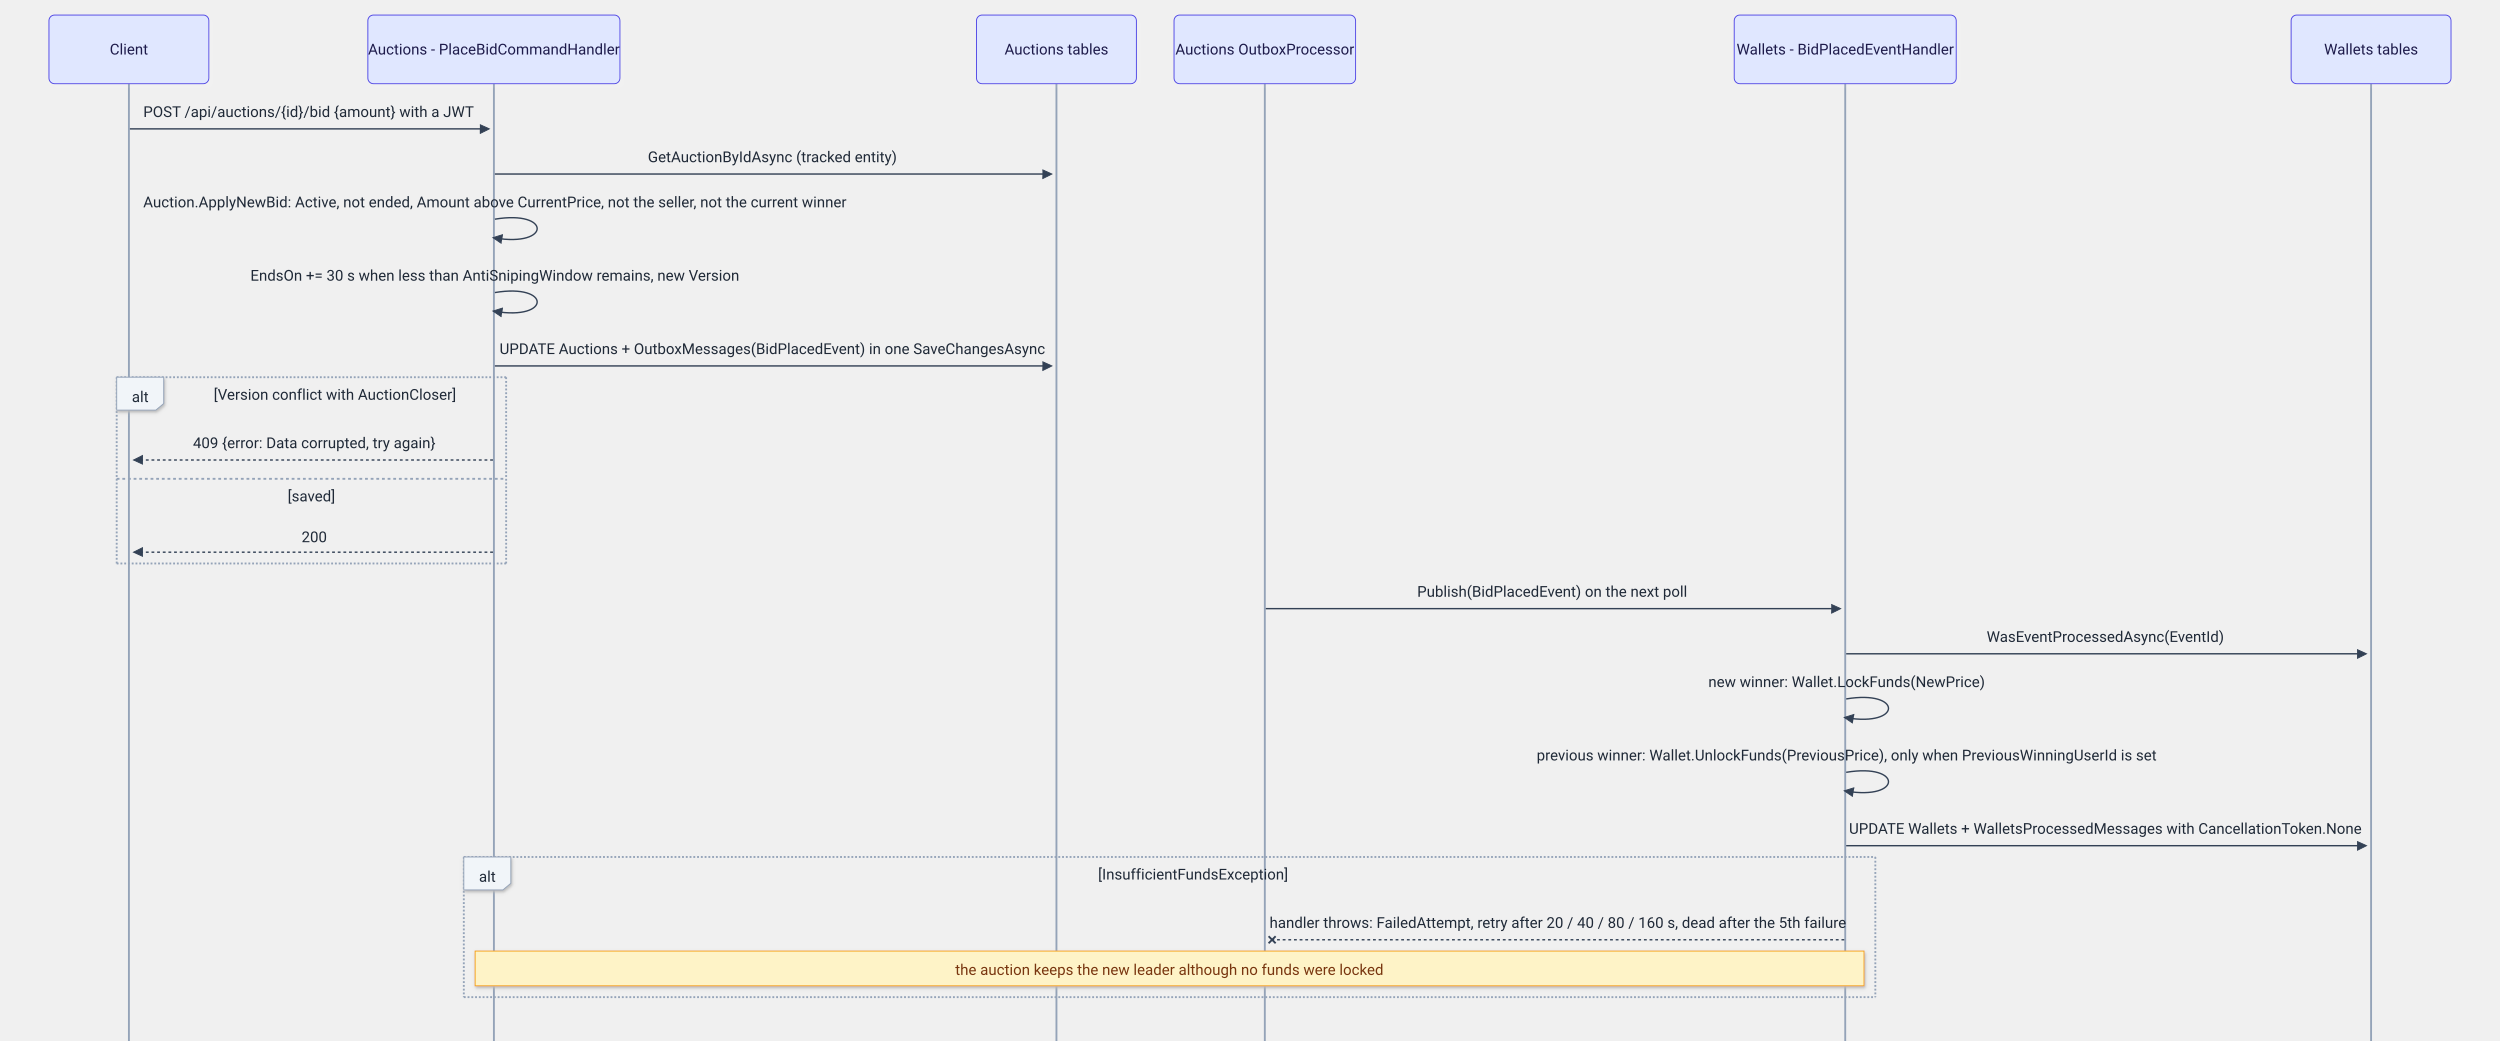
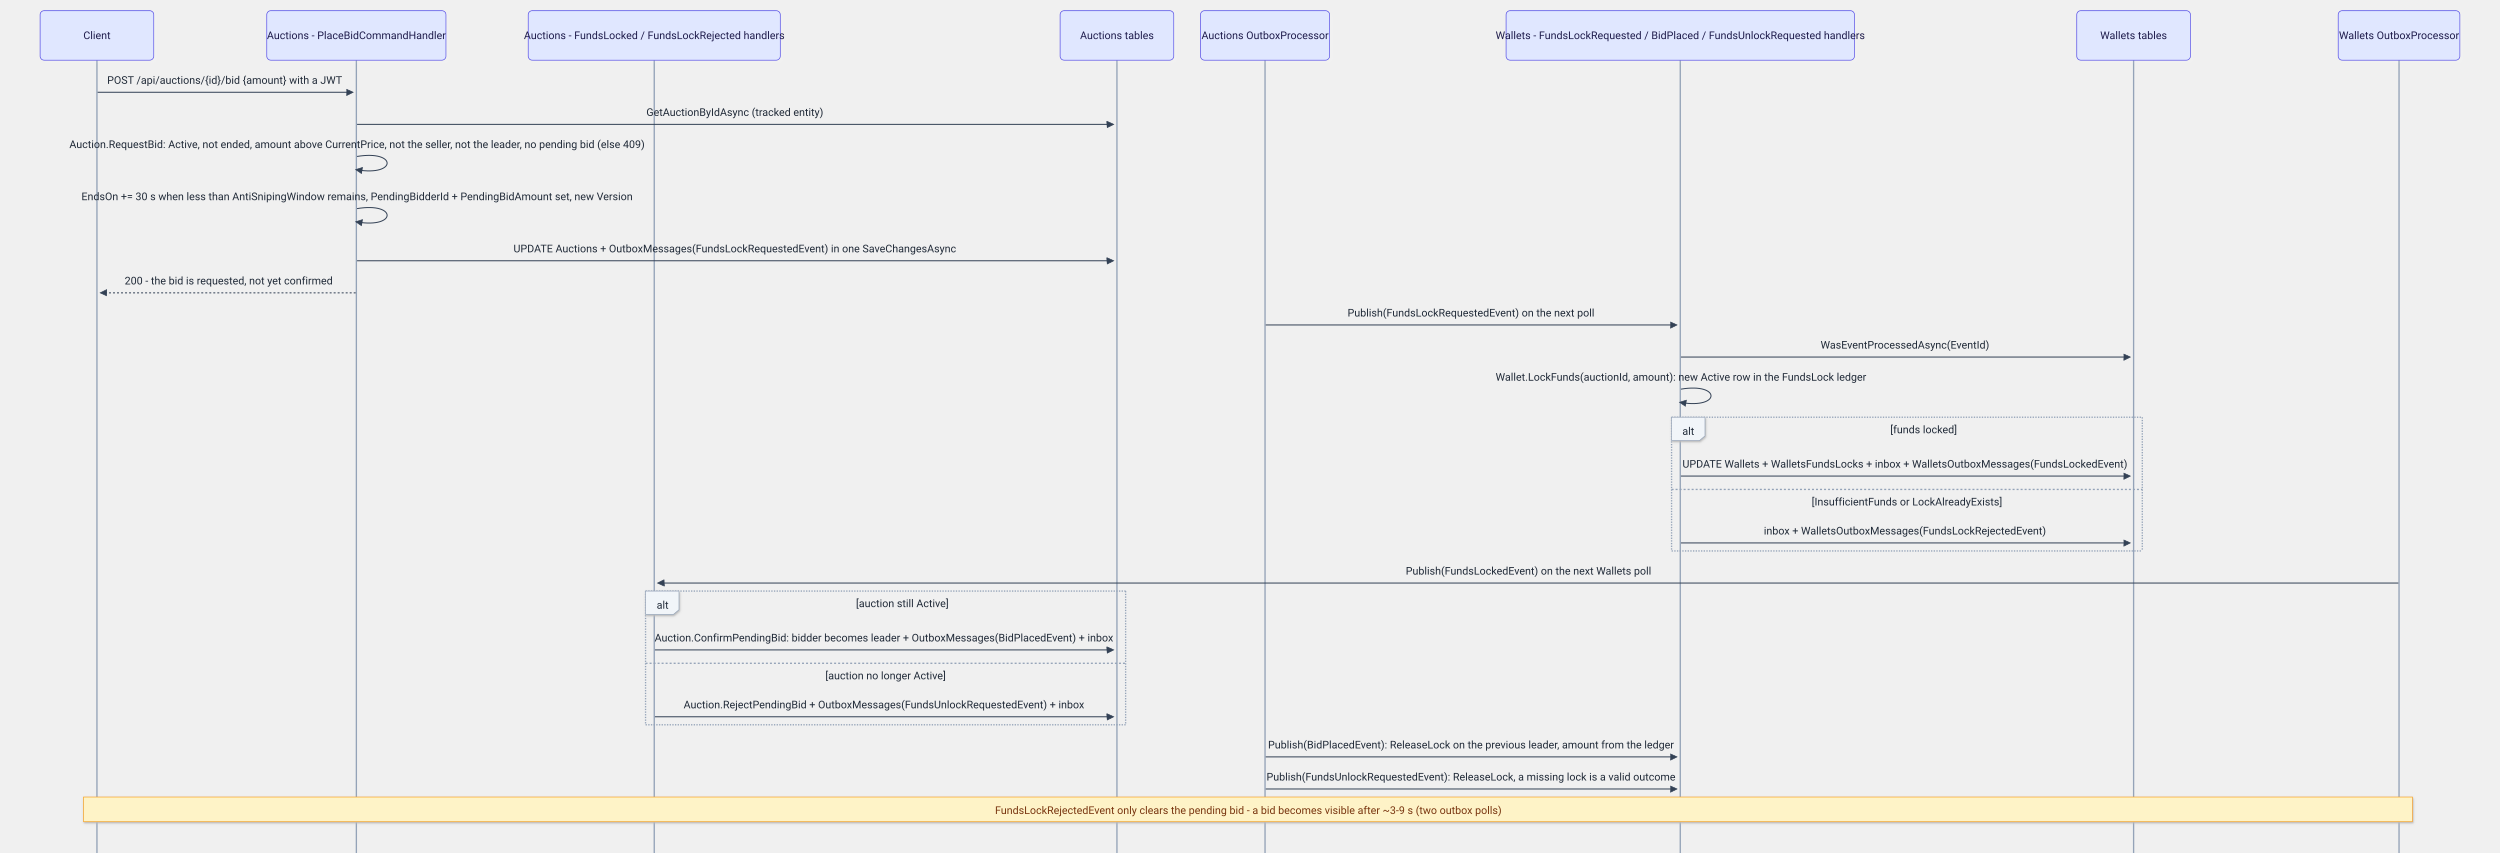
- <svg xmlns="http://www.w3.org/2000/svg" id="my-svg" width="2585.5" height="1076" viewBox="-16 -16 2585.5 1106" role="graphics-document document" aria-roledescription="sequence" style="background-color: transparent;">
-   <g>
-     <line id="actor5" x1="2468.5" y1="73" x2="2468.5" y2="2000" class="actor-line 200" stroke-width="0.5px" stroke="#999" name="WDB" data-et="life-line" data-id="WDB" />
-     <g id="root-5" data-look="neo" data-et="participant" data-type="participant" data-id="WDB">
-       <rect x="2383.5" y="0" fill="#eaeaea" stroke="#666" width="170" height="73" name="WDB" rx="6" ry="6" class="actor actor-top" data-look="neo" filter="url(#my-svg-drop-shadow)" />
-       <text x="2468.5" y="36.5" dominant-baseline="central" alignment-baseline="central" class="actor actor-box" style="text-anchor: middle; font-size: 16px; font-weight: 400;">
-         <tspan x="2468.5" dy="0">Wallets tables</tspan>
-       </text>
-     </g>
-   </g>
-   <g>
-     <line id="actor4" x1="1909.5" y1="73" x2="1909.5" y2="2000" class="actor-line 200" stroke-width="0.5px" stroke="#999" name="W" data-et="life-line" data-id="W" />
-     <g id="root-4" data-look="neo" data-et="participant" data-type="participant" data-id="W">
-       <rect x="1791.5" y="0" fill="#eaeaea" stroke="#666" width="236" height="73" name="W" rx="6" ry="6" class="actor actor-top" data-look="neo" filter="url(#my-svg-drop-shadow)" />
-       <text x="1909.5" y="36.5" dominant-baseline="central" alignment-baseline="central" class="actor actor-box" style="text-anchor: middle; font-size: 16px; font-weight: 400;">
-         <tspan x="1909.5" dy="0">Wallets - BidPlacedEventHandler</tspan>
-       </text>
-     </g>
-   </g>
-   <g>
-     <line id="actor3" x1="1292.5" y1="73" x2="1292.5" y2="2000" class="actor-line 200" stroke-width="0.5px" stroke="#999" name="AOP" data-et="life-line" data-id="AOP" />
-     <g id="root-3" data-look="neo" data-et="participant" data-type="participant" data-id="AOP">
-       <rect x="1196" y="0" fill="#eaeaea" stroke="#666" width="193" height="73" name="AOP" rx="6" ry="6" class="actor actor-top" data-look="neo" filter="url(#my-svg-drop-shadow)" />
-       <text x="1292.5" y="36.5" dominant-baseline="central" alignment-baseline="central" class="actor actor-box" style="text-anchor: middle; font-size: 16px; font-weight: 400;">
-         <tspan x="1292.5" dy="0">Auctions OutboxProcessor</tspan>
-       </text>
-     </g>
-   </g>
-   <g>
-     <line id="actor2" x1="1071" y1="73" x2="1071" y2="2000" class="actor-line 200" stroke-width="0.5px" stroke="#999" name="ADB" data-et="life-line" data-id="ADB" />
-     <g id="root-2" data-look="neo" data-et="participant" data-type="participant" data-id="ADB">
-       <rect x="986" y="0" fill="#eaeaea" stroke="#666" width="170" height="73" name="ADB" rx="6" ry="6" class="actor actor-top" data-look="neo" filter="url(#my-svg-drop-shadow)" />
-       <text x="1071" y="36.5" dominant-baseline="central" alignment-baseline="central" class="actor actor-box" style="text-anchor: middle; font-size: 16px; font-weight: 400;">
-         <tspan x="1071" dy="0">Auctions tables</tspan>
-       </text>
-     </g>
-   </g>
-   <g>
-     <line id="actor1" x1="473" y1="73" x2="473" y2="2000" class="actor-line 200" stroke-width="0.5px" stroke="#999" name="A" data-et="life-line" data-id="A" />
+ <svg xmlns="http://www.w3.org/2000/svg" id="my-svg" width="3651" height="1245" viewBox="-16 -16 3651 1275" role="graphics-document document" aria-roledescription="sequence" style="background-color: transparent;">
+   <g>
+     <line id="actor7" x1="3528" y1="74" x2="3528" y2="2000" class="actor-line 200" stroke-width="0.5px" stroke="#999" name="WOP" data-et="life-line" data-id="WOP" />
+     <g id="root-7" data-look="neo" data-et="participant" data-type="participant" data-id="WOP">
+       <rect x="3437" y="0" fill="#eaeaea" stroke="#666" width="182" height="74" name="WOP" rx="6" ry="6" class="actor actor-top" data-look="neo" filter="url(#my-svg-drop-shadow)" />
+       <text x="3528" y="37" dominant-baseline="central" alignment-baseline="central" class="actor actor-box" style="text-anchor: middle; font-size: 16px; font-weight: 400;">
+         <tspan x="3528" dy="0">Wallets OutboxProcessor</tspan>
+       </text>
+     </g>
+   </g>
+   <g>
+     <line id="actor6" x1="3131" y1="74" x2="3131" y2="2000" class="actor-line 200" stroke-width="0.5px" stroke="#999" name="WDB" data-et="life-line" data-id="WDB" />
+     <g id="root-6" data-look="neo" data-et="participant" data-type="participant" data-id="WDB">
+       <rect x="3046" y="0" fill="#eaeaea" stroke="#666" width="170" height="74" name="WDB" rx="6" ry="6" class="actor actor-top" data-look="neo" filter="url(#my-svg-drop-shadow)" />
+       <text x="3131" y="37" dominant-baseline="central" alignment-baseline="central" class="actor actor-box" style="text-anchor: middle; font-size: 16px; font-weight: 400;">
+         <tspan x="3131" dy="0">Wallets tables</tspan>
+       </text>
+     </g>
+   </g>
+   <g>
+     <line id="actor5" x1="2453" y1="74" x2="2453" y2="2000" class="actor-line 200" stroke-width="0.5px" stroke="#999" name="W" data-et="life-line" data-id="W" />
+     <g id="root-5" data-look="neo" data-et="participant" data-type="participant" data-id="W">
+       <rect x="2192.5" y="0" fill="#eaeaea" stroke="#666" width="521" height="74" name="W" rx="6" ry="6" class="actor actor-top" data-look="neo" filter="url(#my-svg-drop-shadow)" />
+       <text x="2453" y="37" dominant-baseline="central" alignment-baseline="central" class="actor actor-box" style="text-anchor: middle; font-size: 16px; font-weight: 400;">
+         <tspan x="2453" dy="0">Wallets - FundsLockRequested / BidPlaced / FundsUnlockRequested handlers</tspan>
+       </text>
+     </g>
+   </g>
+   <g>
+     <line id="actor4" x1="1832" y1="74" x2="1832" y2="2000" class="actor-line 200" stroke-width="0.5px" stroke="#999" name="AOP" data-et="life-line" data-id="AOP" />
+     <g id="root-4" data-look="neo" data-et="participant" data-type="participant" data-id="AOP">
+       <rect x="1735.5" y="0" fill="#eaeaea" stroke="#666" width="193" height="74" name="AOP" rx="6" ry="6" class="actor actor-top" data-look="neo" filter="url(#my-svg-drop-shadow)" />
+       <text x="1832" y="37" dominant-baseline="central" alignment-baseline="central" class="actor actor-box" style="text-anchor: middle; font-size: 16px; font-weight: 400;">
+         <tspan x="1832" dy="0">Auctions OutboxProcessor</tspan>
+       </text>
+     </g>
+   </g>
+   <g>
+     <line id="actor3" x1="1610.5" y1="74" x2="1610.5" y2="2000" class="actor-line 200" stroke-width="0.5px" stroke="#999" name="ADB" data-et="life-line" data-id="ADB" />
+     <g id="root-3" data-look="neo" data-et="participant" data-type="participant" data-id="ADB">
+       <rect x="1525.5" y="0" fill="#eaeaea" stroke="#666" width="170" height="74" name="ADB" rx="6" ry="6" class="actor actor-top" data-look="neo" filter="url(#my-svg-drop-shadow)" />
+       <text x="1610.5" y="37" dominant-baseline="central" alignment-baseline="central" class="actor actor-box" style="text-anchor: middle; font-size: 16px; font-weight: 400;">
+         <tspan x="1610.5" dy="0">Auctions tables</tspan>
+       </text>
+     </g>
+   </g>
+   <g>
+     <line id="actor2" x1="918.5" y1="74" x2="918.5" y2="2000" class="actor-line 200" stroke-width="0.5px" stroke="#999" name="AH" data-et="life-line" data-id="AH" />
+     <g id="root-2" data-look="neo" data-et="participant" data-type="participant" data-id="AH">
+       <rect x="730" y="0" fill="#eaeaea" stroke="#666" width="377" height="74" name="AH" rx="6" ry="6" class="actor actor-top" data-look="neo" filter="url(#my-svg-drop-shadow)" />
+       <text x="918.5" y="37" dominant-baseline="central" alignment-baseline="central" class="actor actor-box" style="text-anchor: middle; font-size: 16px; font-weight: 400;">
+         <tspan x="918.5" dy="0">Auctions - FundsLocked / FundsLockRejected handlers</tspan>
+       </text>
+     </g>
+   </g>
+   <g>
+     <line id="actor1" x1="473" y1="74" x2="473" y2="2000" class="actor-line 200" stroke-width="0.5px" stroke="#999" name="A" data-et="life-line" data-id="A" />
    <g id="root-1" data-look="neo" data-et="participant" data-type="participant" data-id="A">
-       <rect x="339" y="0" fill="#eaeaea" stroke="#666" width="268" height="73" name="A" rx="6" ry="6" class="actor actor-top" data-look="neo" filter="url(#my-svg-drop-shadow)" />
-       <text x="473" y="36.5" dominant-baseline="central" alignment-baseline="central" class="actor actor-box" style="text-anchor: middle; font-size: 16px; font-weight: 400;">
+       <rect x="339" y="0" fill="#eaeaea" stroke="#666" width="268" height="74" name="A" rx="6" ry="6" class="actor actor-top" data-look="neo" filter="url(#my-svg-drop-shadow)" />
+       <text x="473" y="37" dominant-baseline="central" alignment-baseline="central" class="actor actor-box" style="text-anchor: middle; font-size: 16px; font-weight: 400;">
        <tspan x="473" dy="0">Auctions - PlaceBidCommandHandler</tspan>
      </text>
    </g>
  </g>
  <g>
-     <line id="actor0" x1="85" y1="73" x2="85" y2="2000" class="actor-line 200" stroke-width="0.5px" stroke="#999" name="C" data-et="life-line" data-id="C" />
+     <line id="actor0" x1="85" y1="74" x2="85" y2="2000" class="actor-line 200" stroke-width="0.5px" stroke="#999" name="C" data-et="life-line" data-id="C" />
    <g id="root-0" data-look="neo" data-et="participant" data-type="participant" data-id="C">
-       <rect x="0" y="0" fill="#eaeaea" stroke="#666" width="170" height="73" name="C" rx="6" ry="6" class="actor actor-top" data-look="neo" filter="url(#my-svg-drop-shadow)" />
-       <text x="85" y="36.5" dominant-baseline="central" alignment-baseline="central" class="actor actor-box" style="text-anchor: middle; font-size: 16px; font-weight: 400;">
+       <rect x="0" y="0" fill="#eaeaea" stroke="#666" width="170" height="74" name="C" rx="6" ry="6" class="actor actor-top" data-look="neo" filter="url(#my-svg-drop-shadow)" />
+       <text x="85" y="37" dominant-baseline="central" alignment-baseline="central" class="actor actor-box" style="text-anchor: middle; font-size: 16px; font-weight: 400;">
        <tspan x="85" dy="0">Client</tspan>
      </text>
    </g>
  </g>
  <style>#my-svg{font-family:"Segoe UI",Roboto,"Helvetica Neue",Arial,sans-serif;font-size:16px;fill:#1F2937;}@keyframes edge-animation-frame{from{stroke-dashoffset:0;}}@keyframes dash{to{stroke-dashoffset:0;}}#my-svg .edge-animation-slow{stroke-dasharray:9,5!important;stroke-dashoffset:900;animation:dash 50s linear infinite;stroke-linecap:round;}#my-svg .edge-animation-fast{stroke-dasharray:9,5!important;stroke-dashoffset:900;animation:dash 20s linear infinite;stroke-linecap:round;}#my-svg .error-icon{fill:#F1F5F9;}#my-svg .error-text{fill:#0F172A;stroke:#0F172A;}#my-svg .edge-thickness-normal{stroke-width:1px;}#my-svg .edge-thickness-thick{stroke-width:3.5px;}#my-svg .edge-pattern-solid{stroke-dasharray:0;}#my-svg .edge-thickness-invisible{stroke-width:0;fill:none;}#my-svg .edge-pattern-dashed{stroke-dasharray:3;}#my-svg .edge-pattern-dotted{stroke-dasharray:2;}#my-svg .marker{fill:#475569;stroke:#475569;}#my-svg .marker.cross{stroke:#475569;}#my-svg svg{font-family:"Segoe UI",Roboto,"Helvetica Neue",Arial,sans-serif;font-size:16px;}#my-svg p{margin:0;}#my-svg .actor{stroke:#4F46E5;fill:#E0E7FF;stroke-width:1;}#my-svg rect.actor.outer-path[data-look="neo"]{filter:drop-shadow( 1px 2px 2px rgba(185,185,185,1));}#my-svg rect.note[data-look="neo"]{stroke:#F59E0B;fill:#FEF3C7;filter:drop-shadow( 1px 2px 2px rgba(185,185,185,1));}#my-svg text.actor&gt;tspan{fill:#1E1B4B;stroke:none;}#my-svg .actor-line{stroke:#94A3B8;}#my-svg .innerArc{stroke-width:1.5;stroke-dasharray:none;}#my-svg .messageLine0{stroke-width:1.5;stroke-dasharray:none;stroke:#334155;}#my-svg .messageLine1{stroke-width:1.5;stroke-dasharray:2,2;stroke:#334155;}#my-svg [id$="-arrowhead"] path{fill:#334155;stroke:#334155;}#my-svg .sequenceNumber{fill:#FFFFFF;}#my-svg [id$="-sequencenumber"]{fill:#334155;}#my-svg [id$="-crosshead"] path{fill:#334155;stroke:#334155;}#my-svg .messageText{fill:#1F2937;stroke:none;}#my-svg .labelBox{stroke:#94A3B8;fill:#F1F5F9;filter:drop-shadow( 1px 2px 2px rgba(185,185,185,1));}#my-svg .labelText,#my-svg .labelText&gt;tspan{fill:#1F2937;stroke:none;}#my-svg .loopText,#my-svg .loopText&gt;tspan{fill:#1F2937;stroke:none;}#my-svg .sectionTitle,#my-svg .sectionTitle&gt;tspan{fill:#1F2937;stroke:none;}#my-svg .loopLine{stroke-width:2px;stroke-dasharray:2,2;stroke:#94A3B8;fill:#94A3B8;}#my-svg .note{stroke:#F59E0B;fill:#FEF3C7;}#my-svg .noteText,#my-svg .noteText&gt;tspan{fill:#78350F;stroke:none;}#my-svg .activation0{fill:#EEF2FF;stroke:#4F46E5;}#my-svg .activation1{fill:#EEF2FF;stroke:#4F46E5;}#my-svg .activation2{fill:#EEF2FF;stroke:#4F46E5;}#my-svg .actorPopupMenu{position:absolute;}#my-svg .actorPopupMenuPanel{position:absolute;fill:#E0E7FF;box-shadow:0px 8px 16px 0px rgba(0,0,0,0.2);filter:drop-shadow(3px 5px 2px rgb(0 0 0 / 0.4));}#my-svg .actor-man circle,#my-svg line{fill:#E0E7FF;stroke-width:2px;}#my-svg g rect.rect{filter:drop-shadow( 1px 2px 2px rgba(185,185,185,1));stroke:#4F46E5;}#my-svg .node .neo-node{stroke:#4F46E5;}#my-svg [data-look="neo"].node rect,#my-svg [data-look="neo"].cluster rect,#my-svg [data-look="neo"].node polygon{stroke:#4F46E5;filter:drop-shadow( 1px 2px 2px rgba(185,185,185,1));}#my-svg [data-look="neo"].swimlane.cluster rect{filter:none;}#my-svg [data-look="neo"].node path{stroke:#4F46E5;stroke-width:1px;}#my-svg [data-look="neo"].node .outer-path{filter:drop-shadow( 1px 2px 2px rgba(185,185,185,1));}#my-svg [data-look="neo"].node .neo-line path{stroke:#4F46E5;filter:none;}#my-svg [data-look="neo"].node circle{stroke:#4F46E5;filter:drop-shadow( 1px 2px 2px rgba(185,185,185,1));}#my-svg [data-look="neo"].node circle .state-start{fill:#000000;}#my-svg [data-look="neo"].icon-shape .icon{fill:#4F46E5;filter:drop-shadow( 1px 2px 2px rgba(185,185,185,1));}#my-svg [data-look="neo"].icon-shape .icon-neo path{stroke:#4F46E5;filter:drop-shadow( 1px 2px 2px rgba(185,185,185,1));}#my-svg :root{--mermaid-font-family:"trebuchet ms",verdana,arial,sans-serif;}</style>
  <g />
  <defs>
    <symbol id="my-svg-computer" width="24" height="24">
      <path transform="scale(.5)" d="M2 2v13h20v-13h-20zm18 11h-16v-9h16v9zm-10.228 6l.466-1h3.524l.467 1h-4.457zm14.228 3h-24l2-6h2.104l-1.33 4h18.45l-1.297-4h2.073l2 6zm-5-10h-14v-7h14v7z" />
    </symbol>
  </defs>
  <defs>
    <symbol id="my-svg-database" fill-rule="evenodd" clip-rule="evenodd">
      <path transform="scale(.5)" d="M12.258.001l.256.004.255.005.253.008.251.01.249.012.247.015.246.016.242.019.241.02.239.023.236.024.233.027.231.028.229.031.225.032.223.034.22.036.217.038.214.04.211.041.208.043.205.045.201.046.198.048.194.05.191.051.187.053.183.054.18.056.175.057.172.059.168.06.163.061.16.063.155.064.15.066.074.033.073.033.071.034.07.034.069.035.068.035.067.035.066.035.064.036.064.036.062.036.06.036.06.037.058.037.058.037.055.038.055.038.053.038.052.038.051.039.05.039.048.039.047.039.045.04.044.04.043.04.041.04.04.041.039.041.037.041.036.041.034.041.033.042.032.042.03.042.029.042.027.042.026.043.024.043.023.043.021.043.02.043.018.044.017.043.015.044.013.044.012.044.011.045.009.044.007.045.006.045.004.045.002.045.001.045v17l-.001.045-.002.045-.004.045-.006.045-.007.045-.009.044-.011.045-.012.044-.013.044-.015.044-.017.043-.018.044-.02.043-.021.043-.023.043-.024.043-.026.043-.027.042-.029.042-.03.042-.032.042-.033.042-.034.041-.036.041-.037.041-.039.041-.04.041-.041.04-.043.04-.044.04-.045.04-.047.039-.048.039-.05.039-.051.039-.052.038-.053.038-.055.038-.055.038-.058.037-.058.037-.06.037-.06.036-.062.036-.064.036-.064.036-.066.035-.067.035-.068.035-.069.035-.07.034-.071.034-.073.033-.074.033-.15.066-.155.064-.16.063-.163.061-.168.06-.172.059-.175.057-.18.056-.183.054-.187.053-.191.051-.194.05-.198.048-.201.046-.205.045-.208.043-.211.041-.214.04-.217.038-.22.036-.223.034-.225.032-.229.031-.231.028-.233.027-.236.024-.239.023-.241.02-.242.019-.246.016-.247.015-.249.012-.251.01-.253.008-.255.005-.256.004-.258.001-.258-.001-.256-.004-.255-.005-.253-.008-.251-.01-.249-.012-.247-.015-.245-.016-.243-.019-.241-.02-.238-.023-.236-.024-.234-.027-.231-.028-.228-.031-.226-.032-.223-.034-.22-.036-.217-.038-.214-.04-.211-.041-.208-.043-.204-.045-.201-.046-.198-.048-.195-.05-.19-.051-.187-.053-.184-.054-.179-.056-.176-.057-.172-.059-.167-.06-.164-.061-.159-.063-.155-.064-.151-.066-.074-.033-.072-.033-.072-.034-.07-.034-.069-.035-.068-.035-.067-.035-.066-.035-.064-.036-.063-.036-.062-.036-.061-.036-.06-.037-.058-.037-.057-.037-.056-.038-.055-.038-.053-.038-.052-.038-.051-.039-.049-.039-.049-.039-.046-.039-.046-.04-.044-.04-.043-.04-.041-.04-.04-.041-.039-.041-.037-.041-.036-.041-.034-.041-.033-.042-.032-.042-.03-.042-.029-.042-.027-.042-.026-.043-.024-.043-.023-.043-.021-.043-.02-.043-.018-.044-.017-.043-.015-.044-.013-.044-.012-.044-.011-.045-.009-.044-.007-.045-.006-.045-.004-.045-.002-.045-.001-.045v-17l.001-.045.002-.045.004-.045.006-.045.007-.045.009-.044.011-.045.012-.044.013-.044.015-.044.017-.043.018-.044.02-.043.021-.043.023-.043.024-.043.026-.043.027-.042.029-.042.03-.042.032-.042.033-.042.034-.041.036-.041.037-.041.039-.041.04-.041.041-.04.043-.04.044-.04.046-.04.046-.039.049-.039.049-.039.051-.039.052-.038.053-.038.055-.038.056-.038.057-.037.058-.037.06-.037.061-.036.062-.036.063-.036.064-.036.066-.035.067-.035.068-.035.069-.035.07-.034.072-.034.072-.033.074-.033.151-.066.155-.064.159-.063.164-.061.167-.06.172-.059.176-.057.179-.056.184-.054.187-.053.19-.051.195-.05.198-.048.201-.046.204-.045.208-.043.211-.041.214-.04.217-.038.22-.036.223-.034.226-.032.228-.031.231-.028.234-.027.236-.024.238-.023.241-.02.243-.019.245-.016.247-.015.249-.012.251-.01.253-.008.255-.005.256-.004.258-.001.258.001zm-9.258 20.499v.01l.001.021.003.021.004.022.005.021.006.022.007.022.009.023.01.022.011.023.012.023.013.023.015.023.016.024.017.023.018.024.019.024.021.024.022.025.023.024.024.025.052.049.056.05.061.051.066.051.07.051.075.051.079.052.084.052.088.052.092.052.097.052.102.051.105.052.11.052.114.051.119.051.123.051.127.05.131.05.135.05.139.048.144.049.147.047.152.047.155.047.16.045.163.045.167.043.171.043.176.041.178.041.183.039.187.039.19.037.194.035.197.035.202.033.204.031.209.03.212.029.216.027.219.025.222.024.226.021.23.02.233.018.236.016.24.015.243.012.246.01.249.008.253.005.256.004.259.001.26-.001.257-.004.254-.005.25-.008.247-.011.244-.012.241-.014.237-.016.233-.018.231-.021.226-.021.224-.024.22-.026.216-.027.212-.028.21-.031.205-.031.202-.034.198-.034.194-.036.191-.037.187-.039.183-.04.179-.04.175-.042.172-.043.168-.044.163-.045.16-.046.155-.046.152-.047.148-.048.143-.049.139-.049.136-.05.131-.05.126-.05.123-.051.118-.052.114-.051.11-.052.106-.052.101-.052.096-.052.092-.052.088-.053.083-.051.079-.052.074-.052.07-.051.065-.051.06-.051.056-.05.051-.05.023-.024.023-.025.021-.024.02-.024.019-.024.018-.024.017-.024.015-.023.014-.024.013-.023.012-.023.01-.023.01-.022.008-.022.006-.022.006-.022.004-.022.004-.021.001-.021.001-.021v-4.127l-.077.055-.08.053-.083.054-.085.053-.087.052-.09.052-.093.051-.095.05-.097.05-.1.049-.102.049-.105.048-.106.047-.109.047-.111.046-.114.045-.115.045-.118.044-.12.043-.122.042-.124.042-.126.041-.128.04-.13.04-.132.038-.134.038-.135.037-.138.037-.139.035-.142.035-.143.034-.144.033-.147.032-.148.031-.15.03-.151.03-.153.029-.154.027-.156.027-.158.026-.159.025-.161.024-.162.023-.163.022-.165.021-.166.02-.167.019-.169.018-.169.017-.171.016-.173.015-.173.014-.175.013-.175.012-.177.011-.178.01-.179.008-.179.008-.181.006-.182.005-.182.004-.184.003-.184.002h-.37l-.184-.002-.184-.003-.182-.004-.182-.005-.181-.006-.179-.008-.179-.008-.178-.01-.176-.011-.176-.012-.175-.013-.173-.014-.172-.015-.171-.016-.17-.017-.169-.018-.167-.019-.166-.02-.165-.021-.163-.022-.162-.023-.161-.024-.159-.025-.157-.026-.156-.027-.155-.027-.153-.029-.151-.03-.15-.03-.148-.031-.146-.032-.145-.033-.143-.034-.141-.035-.14-.035-.137-.037-.136-.037-.134-.038-.132-.038-.13-.04-.128-.04-.126-.041-.124-.042-.122-.042-.12-.044-.117-.043-.116-.045-.113-.045-.112-.046-.109-.047-.106-.047-.105-.048-.102-.049-.1-.049-.097-.05-.095-.05-.093-.052-.09-.051-.087-.052-.085-.053-.083-.054-.08-.054-.077-.054v4.127zm0-5.654v.011l.001.021.003.021.004.021.005.022.006.022.007.022.009.022.01.022.011.023.012.023.013.023.015.024.016.023.017.024.018.024.019.024.021.024.022.024.023.025.024.024.052.05.056.05.061.05.066.051.07.051.075.052.079.051.084.052.088.052.092.052.097.052.102.052.105.052.11.051.114.051.119.052.123.05.127.051.131.05.135.049.139.049.144.048.147.048.152.047.155.046.16.045.163.045.167.044.171.042.176.042.178.04.183.04.187.038.19.037.194.036.197.034.202.033.204.032.209.03.212.028.216.027.219.025.222.024.226.022.23.02.233.018.236.016.24.014.243.012.246.01.249.008.253.006.256.003.259.001.26-.001.257-.003.254-.006.25-.008.247-.01.244-.012.241-.015.237-.016.233-.018.231-.02.226-.022.224-.024.22-.025.216-.027.212-.029.21-.03.205-.032.202-.033.198-.035.194-.036.191-.037.187-.039.183-.039.179-.041.175-.042.172-.043.168-.044.163-.045.16-.045.155-.047.152-.047.148-.048.143-.048.139-.05.136-.049.131-.05.126-.051.123-.051.118-.051.114-.052.11-.052.106-.052.101-.052.096-.052.092-.052.088-.052.083-.052.079-.052.074-.051.07-.052.065-.051.06-.05.056-.051.051-.049.023-.025.023-.024.021-.025.02-.024.019-.024.018-.024.017-.024.015-.023.014-.023.013-.024.012-.022.01-.023.01-.023.008-.022.006-.022.006-.022.004-.021.004-.022.001-.021.001-.021v-4.139l-.077.054-.08.054-.083.054-.085.052-.087.053-.09.051-.093.051-.095.051-.097.05-.1.049-.102.049-.105.048-.106.047-.109.047-.111.046-.114.045-.115.044-.118.044-.12.044-.122.042-.124.042-.126.041-.128.04-.13.039-.132.039-.134.038-.135.037-.138.036-.139.036-.142.035-.143.033-.144.033-.147.033-.148.031-.15.03-.151.03-.153.028-.154.028-.156.027-.158.026-.159.025-.161.024-.162.023-.163.022-.165.021-.166.02-.167.019-.169.018-.169.017-.171.016-.173.015-.173.014-.175.013-.175.012-.177.011-.178.009-.179.009-.179.007-.181.007-.182.005-.182.004-.184.003-.184.002h-.37l-.184-.002-.184-.003-.182-.004-.182-.005-.181-.007-.179-.007-.179-.009-.178-.009-.176-.011-.176-.012-.175-.013-.173-.014-.172-.015-.171-.016-.17-.017-.169-.018-.167-.019-.166-.02-.165-.021-.163-.022-.162-.023-.161-.024-.159-.025-.157-.026-.156-.027-.155-.028-.153-.028-.151-.03-.15-.03-.148-.031-.146-.033-.145-.033-.143-.033-.141-.035-.14-.036-.137-.036-.136-.037-.134-.038-.132-.039-.13-.039-.128-.04-.126-.041-.124-.042-.122-.043-.12-.043-.117-.044-.116-.044-.113-.046-.112-.046-.109-.046-.106-.047-.105-.048-.102-.049-.1-.049-.097-.05-.095-.051-.093-.051-.09-.051-.087-.053-.085-.052-.083-.054-.08-.054-.077-.054v4.139zm0-5.666v.011l.001.02.003.022.004.021.005.022.006.021.007.022.009.023.01.022.011.023.012.023.013.023.015.023.016.024.017.024.018.023.019.024.021.025.022.024.023.024.024.025.052.05.056.05.061.05.066.051.07.051.075.052.079.051.084.052.088.052.092.052.097.052.102.052.105.051.11.052.114.051.119.051.123.051.127.05.131.05.135.05.139.049.144.048.147.048.152.047.155.046.16.045.163.045.167.043.171.043.176.042.178.04.183.04.187.038.19.037.194.036.197.034.202.033.204.032.209.03.212.028.216.027.219.025.222.024.226.021.23.02.233.018.236.017.24.014.243.012.246.01.249.008.253.006.256.003.259.001.26-.001.257-.003.254-.006.25-.008.247-.01.244-.013.241-.014.237-.016.233-.018.231-.02.226-.022.224-.024.22-.025.216-.027.212-.029.21-.03.205-.032.202-.033.198-.035.194-.036.191-.037.187-.039.183-.039.179-.041.175-.042.172-.043.168-.044.163-.045.16-.045.155-.047.152-.047.148-.048.143-.049.139-.049.136-.049.131-.051.126-.05.123-.051.118-.052.114-.051.11-.052.106-.052.101-.052.096-.052.092-.052.088-.052.083-.052.079-.052.074-.052.07-.051.065-.051.06-.051.056-.05.051-.049.023-.025.023-.025.021-.024.02-.024.019-.024.018-.024.017-.024.015-.023.014-.024.013-.023.012-.023.01-.022.01-.023.008-.022.006-.022.006-.022.004-.022.004-.021.001-.021.001-.021v-4.153l-.077.054-.08.054-.083.053-.085.053-.087.053-.09.051-.093.051-.095.051-.097.05-.1.049-.102.048-.105.048-.106.048-.109.046-.111.046-.114.046-.115.044-.118.044-.12.043-.122.043-.124.042-.126.041-.128.04-.13.039-.132.039-.134.038-.135.037-.138.036-.139.036-.142.034-.143.034-.144.033-.147.032-.148.032-.15.03-.151.03-.153.028-.154.028-.156.027-.158.026-.159.024-.161.024-.162.023-.163.023-.165.021-.166.02-.167.019-.169.018-.169.017-.171.016-.173.015-.173.014-.175.013-.175.012-.177.01-.178.01-.179.009-.179.007-.181.006-.182.006-.182.004-.184.003-.184.001-.185.001-.185-.001-.184-.001-.184-.003-.182-.004-.182-.006-.181-.006-.179-.007-.179-.009-.178-.01-.176-.01-.176-.012-.175-.013-.173-.014-.172-.015-.171-.016-.17-.017-.169-.018-.167-.019-.166-.02-.165-.021-.163-.023-.162-.023-.161-.024-.159-.024-.157-.026-.156-.027-.155-.028-.153-.028-.151-.03-.15-.03-.148-.032-.146-.032-.145-.033-.143-.034-.141-.034-.14-.036-.137-.036-.136-.037-.134-.038-.132-.039-.13-.039-.128-.041-.126-.041-.124-.041-.122-.043-.12-.043-.117-.044-.116-.044-.113-.046-.112-.046-.109-.046-.106-.048-.105-.048-.102-.048-.1-.05-.097-.049-.095-.051-.093-.051-.09-.052-.087-.052-.085-.053-.083-.053-.08-.054-.077-.054v4.153zm8.74-8.179l-.257.004-.254.005-.25.008-.247.011-.244.012-.241.014-.237.016-.233.018-.231.021-.226.022-.224.023-.22.026-.216.027-.212.028-.21.031-.205.032-.202.033-.198.034-.194.036-.191.038-.187.038-.183.04-.179.041-.175.042-.172.043-.168.043-.163.045-.16.046-.155.046-.152.048-.148.048-.143.048-.139.049-.136.05-.131.05-.126.051-.123.051-.118.051-.114.052-.11.052-.106.052-.101.052-.096.052-.092.052-.088.052-.083.052-.079.052-.074.051-.07.052-.065.051-.06.05-.056.05-.051.05-.023.025-.023.024-.021.024-.02.025-.019.024-.018.024-.017.023-.015.024-.014.023-.013.023-.012.023-.01.023-.01.022-.008.022-.006.023-.006.021-.004.022-.004.021-.001.021-.001.021.001.021.001.021.004.021.004.022.006.021.006.023.008.022.01.022.01.023.012.023.013.023.014.023.015.024.017.023.018.024.019.024.02.025.021.024.023.024.023.025.051.05.056.05.06.05.065.051.07.052.074.051.079.052.083.052.088.052.092.052.096.052.101.052.106.052.11.052.114.052.118.051.123.051.126.051.131.05.136.05.139.049.143.048.148.048.152.048.155.046.16.046.163.045.168.043.172.043.175.042.179.041.183.04.187.038.191.038.194.036.198.034.202.033.205.032.21.031.212.028.216.027.22.026.224.023.226.022.231.021.233.018.237.016.241.014.244.012.247.011.25.008.254.005.257.004.26.001.26-.001.257-.004.254-.005.25-.008.247-.011.244-.012.241-.014.237-.016.233-.018.231-.021.226-.022.224-.023.22-.026.216-.027.212-.028.21-.031.205-.032.202-.033.198-.034.194-.036.191-.038.187-.038.183-.04.179-.041.175-.042.172-.043.168-.043.163-.045.16-.046.155-.046.152-.048.148-.048.143-.048.139-.049.136-.05.131-.05.126-.051.123-.051.118-.051.114-.052.11-.052.106-.052.101-.052.096-.052.092-.052.088-.052.083-.052.079-.052.074-.051.07-.052.065-.051.06-.05.056-.05.051-.05.023-.025.023-.024.021-.024.02-.025.019-.024.018-.024.017-.023.015-.024.014-.023.013-.023.012-.023.01-.023.01-.022.008-.022.006-.023.006-.021.004-.022.004-.021.001-.021.001-.021-.001-.021-.001-.021-.004-.021-.004-.022-.006-.021-.006-.023-.008-.022-.01-.022-.01-.023-.012-.023-.013-.023-.014-.023-.015-.024-.017-.023-.018-.024-.019-.024-.02-.025-.021-.024-.023-.024-.023-.025-.051-.05-.056-.05-.06-.05-.065-.051-.07-.052-.074-.051-.079-.052-.083-.052-.088-.052-.092-.052-.096-.052-.101-.052-.106-.052-.11-.052-.114-.052-.118-.051-.123-.051-.126-.051-.131-.05-.136-.05-.139-.049-.143-.048-.148-.048-.152-.048-.155-.046-.16-.046-.163-.045-.168-.043-.172-.043-.175-.042-.179-.041-.183-.04-.187-.038-.191-.038-.194-.036-.198-.034-.202-.033-.205-.032-.21-.031-.212-.028-.216-.027-.22-.026-.224-.023-.226-.022-.231-.021-.233-.018-.237-.016-.241-.014-.244-.012-.247-.011-.25-.008-.254-.005-.257-.004-.26-.001-.26.001z" />
    </symbol>
  </defs>
  <defs>
    <symbol id="my-svg-clock" width="24" height="24">
      <path transform="scale(.5)" d="M12 2c5.514 0 10 4.486 10 10s-4.486 10-10 10-10-4.486-10-10 4.486-10 10-10zm0-2c-6.627 0-12 5.373-12 12s5.373 12 12 12 12-5.373 12-12-5.373-12-12-12zm5.848 12.459c.202.038.202.333.001.372-1.907.361-6.045 1.111-6.547 1.111-.719 0-1.301-.582-1.301-1.301 0-.512.77-5.447 1.125-7.445.034-.192.312-.181.343.014l.985 6.238 5.394 1.011z" />
    </symbol>
  </defs>
  <defs>
    <marker id="my-svg-arrowhead" refX="7.9" refY="5" markerUnits="userSpaceOnUse" markerWidth="12" markerHeight="12" orient="auto-start-reverse">
      <path d="M -1 0 L 10 5 L 0 10 z" />
    </marker>
  </defs>
  <defs>
    <marker id="my-svg-crosshead" markerWidth="15" markerHeight="8" orient="auto" refX="4" refY="4.5">
      <path fill="none" stroke="#000000" stroke-width="1pt" d="M 1,2 L 6,7 M 6,2 L 1,7" style="stroke-dasharray: 0, 0;" />
    </marker>
  </defs>
  <defs>
    <marker id="my-svg-filled-head" refX="15.5" refY="7" markerWidth="20" markerHeight="28" orient="auto">
      <path d="M 18,7 L9,13 L14,7 L9,1 Z" />
    </marker>
  </defs>
  <defs>
    <marker id="my-svg-sequencenumber" refX="15" refY="15" markerWidth="60" markerHeight="40" orient="auto">
      <circle cx="15" cy="15" r="6" />
    </marker>
  </defs>
  <defs>
    <marker id="my-svg-solidTopArrowHead" refX="7.9" refY="7.25" markerUnits="userSpaceOnUse" markerWidth="12" markerHeight="12" orient="auto-start-reverse">
      <path d="M 0 0 L 10 8 L 0 8 z" />
    </marker>
  </defs>
  <defs>
    <marker id="my-svg-solidBottomArrowHead" refX="7.9" refY="0.75" markerUnits="userSpaceOnUse" markerWidth="12" markerHeight="12" orient="auto-start-reverse">
      <path d="M 0 0 L 10 0 L 0 8 z" />
    </marker>
  </defs>
  <defs>
    <marker id="my-svg-stickTopArrowHead" refX="7.5" refY="7" markerUnits="userSpaceOnUse" markerWidth="12" markerHeight="12" orient="auto-start-reverse">
      <path d="M 0 0 L 7 7" stroke="black" stroke-width="1.5" fill="none" />
    </marker>
  </defs>
  <defs>
    <marker id="my-svg-stickBottomArrowHead" refX="7.5" refY="0" markerUnits="userSpaceOnUse" markerWidth="12" markerHeight="12" orient="auto-start-reverse">
      <path d="M 0 7 L 7 0" stroke="black" stroke-width="1.5" fill="none" />
    </marker>
  </defs>
  <defs>
    <filter id="my-svg-drop-shadow" height="130%" width="130%">
      <feDropShadow dx="4" dy="4" stdDeviation="0" flood-opacity="0.06" flood-color="#FFFFFF" />
    </filter>
  </defs>
-   <g data-et="control-structure" data-id="i9">
-     <line x1="72" y1="385" x2="486" y2="385" class="loopLine" />
-     <line x1="486" y1="385" x2="486" y2="583" class="loopLine" />
-     <line x1="72" y1="583" x2="486" y2="583" class="loopLine" />
-     <line x1="72" y1="385" x2="72" y2="583" class="loopLine" />
-     <line x1="72" y1="493" x2="486" y2="493" class="loopLine" style="stroke-dasharray: 3, 3;" />
-     <polygon points="72,385 122,385 122,413 113.6,420 72,420" class="labelBox" />
-     <text x="97" y="407" text-anchor="middle" dominant-baseline="middle" alignment-baseline="middle" class="labelText" style="font-size: 16px; font-weight: 400;">alt</text>
-     <text x="304" y="409" text-anchor="middle" class="loopText" style="font-size: 16px; font-weight: 400;">
-       <tspan x="304">[Version conflict with AuctionCloser]</tspan>
+   <g data-et="control-structure" data-id="i13">
+     <line x1="2440" y1="608" x2="3144" y2="608" class="loopLine" />
+     <line x1="3144" y1="608" x2="3144" y2="808" class="loopLine" />
+     <line x1="2440" y1="808" x2="3144" y2="808" class="loopLine" />
+     <line x1="2440" y1="608" x2="2440" y2="808" class="loopLine" />
+     <line x1="2440" y1="716" x2="3144" y2="716" class="loopLine" style="stroke-dasharray: 3, 3;" />
+     <polygon points="2440,608 2490,608 2490,636 2481.6,643 2440,643" class="labelBox" />
+     <text x="2465" y="630" text-anchor="middle" dominant-baseline="middle" alignment-baseline="middle" class="labelText" style="font-size: 16px; font-weight: 400;">alt</text>
+     <text x="2817" y="632" text-anchor="middle" class="loopText" style="font-size: 16px; font-weight: 400;">
+       <tspan x="2817">[funds locked]</tspan>
    </text>
-     <text x="279" y="517" text-anchor="middle" class="sectionTitle" style="font-size: 16px; font-weight: 400;">[saved]</text>
-   </g>
-   <g data-et="note" data-id="i17">
-     <rect x="453" y="995" fill="#EDF2AE" stroke="#666" width="1476.5" height="37" class="note" data-look="neo" />
-     <text x="1191" y="1000" text-anchor="middle" dominant-baseline="middle" alignment-baseline="middle" class="noteText" dy="1em" style="font-size: 16px; font-weight: 400;">
-       <tspan x="1191">the auction keeps the new leader although no funds were locked</tspan>
+     <text x="2792" y="740" text-anchor="middle" class="sectionTitle" style="font-size: 16px; font-weight: 400;">[InsufficientFunds or LockAlreadyExists]</text>
+   </g>
+   <g data-et="control-structure" data-id="i19">
+     <line x1="905.5" y1="868" x2="1623.5" y2="868" class="loopLine" />
+     <line x1="1623.5" y1="868" x2="1623.5" y2="1068" class="loopLine" />
+     <line x1="905.5" y1="1068" x2="1623.5" y2="1068" class="loopLine" />
+     <line x1="905.5" y1="868" x2="905.5" y2="1068" class="loopLine" />
+     <line x1="905.5" y1="976" x2="1623.5" y2="976" class="loopLine" style="stroke-dasharray: 3, 3;" />
+     <polygon points="905.5,868 955.5,868 955.5,896 947.1,903 905.5,903" class="labelBox" />
+     <text x="931" y="890" text-anchor="middle" dominant-baseline="middle" alignment-baseline="middle" class="labelText" style="font-size: 16px; font-weight: 400;">alt</text>
+     <text x="1289.5" y="892" text-anchor="middle" class="loopText" style="font-size: 16px; font-weight: 400;">
+       <tspan x="1289.5">[auction still Active]</tspan>
    </text>
-   </g>
-   <g data-et="control-structure" data-id="i18">
-     <line x1="441" y1="895" x2="1941.5" y2="895" class="loopLine" />
-     <line x1="1941.5" y1="895" x2="1941.5" y2="1044" class="loopLine" />
-     <line x1="441" y1="1044" x2="1941.5" y2="1044" class="loopLine" />
-     <line x1="441" y1="895" x2="441" y2="1044" class="loopLine" />
-     <polygon points="441,895 491,895 491,923 482.6,930 441,930" class="labelBox" />
-     <text x="466" y="917" text-anchor="middle" dominant-baseline="middle" alignment-baseline="middle" class="labelText" style="font-size: 16px; font-weight: 400;">alt</text>
-     <text x="1216.25" y="919" text-anchor="middle" class="loopText" style="font-size: 16px; font-weight: 400;">
-       <tspan x="1216.25">[InsufficientFundsException]</tspan>
+     <text x="1264.5" y="1000" text-anchor="middle" class="sectionTitle" style="font-size: 16px; font-weight: 400;">[auction no longer Active]</text>
+   </g>
+   <g data-et="note" data-id="i22">
+     <rect x="65" y="1176" fill="#EDF2AE" stroke="#666" width="3483" height="37" class="note" data-look="neo" />
+     <text x="1807" y="1181" text-anchor="middle" dominant-baseline="middle" alignment-baseline="middle" class="noteText" dy="1em" style="font-size: 16px; font-weight: 400;">
+       <tspan x="1807">FundsLockRejectedEvent only clears the pending bid - a bid becomes visible after ~3-9 s (two outbox polls)</tspan>
    </text>
  </g>
-   <text x="276" y="88" text-anchor="middle" dominant-baseline="middle" alignment-baseline="middle" class="messageText" dy="1em" style="font-size: 16px; font-weight: 400;">POST /api/auctions/{id}/bid {amount} with a JWT</text>
-   <line x1="86" y1="121" x2="466" y2="121" class="messageLine0" data-et="message" data-id="i0" data-from="C" data-to="A" stroke-width="2" stroke="none" marker-end="url(#my-svg-arrowhead)" style="fill: none;" />
-   <text x="769" y="136" text-anchor="middle" dominant-baseline="middle" alignment-baseline="middle" class="messageText" dy="1em" style="font-size: 16px; font-weight: 400;">GetAuctionByIdAsync (tracked entity)</text>
-   <line x1="474" y1="169" x2="1064" y2="169" class="messageLine0" data-et="message" data-id="i1" data-from="A" data-to="ADB" stroke-width="2" stroke="none" marker-end="url(#my-svg-arrowhead)" style="fill: none;" />
-   <text x="474" y="184" text-anchor="middle" dominant-baseline="middle" alignment-baseline="middle" class="messageText" dy="1em" style="font-size: 16px; font-weight: 400;">Auction.ApplyNewBid: Active, not ended, Amount above CurrentPrice, not the seller, not the current winner</text>
-   <path d="M 474,217 C 534,207 534,247 474,237" class="messageLine0" data-et="message" data-id="i2" data-from="A" data-to="A" stroke-width="2" stroke="none" marker-end="url(#my-svg-arrowhead)" style="fill: none;" />
-   <text x="474" y="262" text-anchor="middle" dominant-baseline="middle" alignment-baseline="middle" class="messageText" dy="1em" style="font-size: 16px; font-weight: 400;">EndsOn += 30 s when less than AntiSnipingWindow remains, new Version</text>
-   <path d="M 474,295 C 534,285 534,325 474,315" class="messageLine0" data-et="message" data-id="i3" data-from="A" data-to="A" stroke-width="2" stroke="none" marker-end="url(#my-svg-arrowhead)" style="fill: none;" />
-   <text x="769" y="340" text-anchor="middle" dominant-baseline="middle" alignment-baseline="middle" class="messageText" dy="1em" style="font-size: 16px; font-weight: 400;">UPDATE Auctions + OutboxMessages(BidPlacedEvent) in one SaveChangesAsync</text>
-   <line x1="474" y1="373" x2="1064" y2="373" class="messageLine0" data-et="message" data-id="i4" data-from="A" data-to="ADB" stroke-width="2" stroke="none" marker-end="url(#my-svg-arrowhead)" style="fill: none;" />
-   <text x="282" y="440" text-anchor="middle" dominant-baseline="middle" alignment-baseline="middle" class="messageText" dy="1em" style="font-size: 16px; font-weight: 400;">409 {error: Data corrupted, try again}</text>
-   <line x1="472" y1="473" x2="92" y2="473" class="messageLine1" data-et="message" data-id="i6" data-from="A" data-to="C" stroke-width="2" stroke="none" marker-end="url(#my-svg-arrowhead)" style="stroke-dasharray: 3, 3; fill: none;" />
-   <text x="282" y="540" text-anchor="middle" dominant-baseline="middle" alignment-baseline="middle" class="messageText" dy="1em" style="font-size: 16px; font-weight: 400;">200</text>
-   <line x1="472" y1="571" x2="92" y2="571" class="messageLine1" data-et="message" data-id="i8" data-from="A" data-to="C" stroke-width="2" stroke="none" marker-end="url(#my-svg-arrowhead)" style="stroke-dasharray: 3, 3; fill: none;" />
-   <text x="1598" y="598" text-anchor="middle" dominant-baseline="middle" alignment-baseline="middle" class="messageText" dy="1em" style="font-size: 16px; font-weight: 400;">Publish(BidPlacedEvent) on the next poll</text>
-   <line x1="1293.5" y1="631" x2="1902.5" y2="631" class="messageLine0" data-et="message" data-id="i10" data-from="AOP" data-to="W" stroke-width="2" stroke="none" marker-end="url(#my-svg-arrowhead)" style="fill: none;" />
-   <text x="2186" y="646" text-anchor="middle" dominant-baseline="middle" alignment-baseline="middle" class="messageText" dy="1em" style="font-size: 16px; font-weight: 400;">WasEventProcessedAsync(EventId)</text>
-   <line x1="1910.5" y1="679" x2="2461.5" y2="679" class="messageLine0" data-et="message" data-id="i11" data-from="W" data-to="WDB" stroke-width="2" stroke="none" marker-end="url(#my-svg-arrowhead)" style="fill: none;" />
-   <text x="1911" y="694" text-anchor="middle" dominant-baseline="middle" alignment-baseline="middle" class="messageText" dy="1em" style="font-size: 16px; font-weight: 400;">new winner: Wallet.LockFunds(NewPrice)</text>
-   <path d="M 1910.5,727 C 1970.5,717 1970.5,757 1910.5,747" class="messageLine0" data-et="message" data-id="i12" data-from="W" data-to="W" stroke-width="2" stroke="none" marker-end="url(#my-svg-arrowhead)" style="fill: none;" />
-   <text x="1911" y="772" text-anchor="middle" dominant-baseline="middle" alignment-baseline="middle" class="messageText" dy="1em" style="font-size: 16px; font-weight: 400;">previous winner: Wallet.UnlockFunds(PreviousPrice), only when PreviousWinningUserId is set</text>
-   <path d="M 1910.5,805 C 1970.5,795 1970.5,835 1910.5,825" class="messageLine0" data-et="message" data-id="i13" data-from="W" data-to="W" stroke-width="2" stroke="none" marker-end="url(#my-svg-arrowhead)" style="fill: none;" />
-   <text x="2186" y="850" text-anchor="middle" dominant-baseline="middle" alignment-baseline="middle" class="messageText" dy="1em" style="font-size: 16px; font-weight: 400;">UPDATE Wallets + WalletsProcessedMessages with CancellationToken.None</text>
-   <line x1="1910.5" y1="883" x2="2461.5" y2="883" class="messageLine0" data-et="message" data-id="i14" data-from="W" data-to="WDB" stroke-width="2" stroke="none" marker-end="url(#my-svg-arrowhead)" style="fill: none;" />
-   <text x="1604" y="950" text-anchor="middle" dominant-baseline="middle" alignment-baseline="middle" class="messageText" dy="1em" style="font-size: 16px; font-weight: 400;">handler throws: FailedAttempt, retry after 20 / 40 / 80 / 160 s, dead after the 5th failure</text>
-   <line x1="1908.5" y1="983" x2="1299.5" y2="983" class="messageLine1" data-et="message" data-id="i16" data-from="W" data-to="AOP" stroke-width="2" stroke="none" marker-end="url(#my-svg-crosshead)" style="stroke-dasharray: 3, 3; fill: none;" />
+   <text x="276" y="89" text-anchor="middle" dominant-baseline="middle" alignment-baseline="middle" class="messageText" dy="1em" style="font-size: 16px; font-weight: 400;">POST /api/auctions/{id}/bid {amount} with a JWT</text>
+   <line x1="86" y1="122" x2="466" y2="122" class="messageLine0" data-et="message" data-id="i0" data-from="C" data-to="A" stroke-width="2" stroke="none" marker-end="url(#my-svg-arrowhead)" style="fill: none;" />
+   <text x="1039" y="137" text-anchor="middle" dominant-baseline="middle" alignment-baseline="middle" class="messageText" dy="1em" style="font-size: 16px; font-weight: 400;">GetAuctionByIdAsync (tracked entity)</text>
+   <line x1="474" y1="170" x2="1603.5" y2="170" class="messageLine0" data-et="message" data-id="i1" data-from="A" data-to="ADB" stroke-width="2" stroke="none" marker-end="url(#my-svg-arrowhead)" style="fill: none;" />
+   <text x="474" y="185" text-anchor="middle" dominant-baseline="middle" alignment-baseline="middle" class="messageText" dy="1em" style="font-size: 16px; font-weight: 400;">Auction.RequestBid: Active, not ended, amount above CurrentPrice, not the seller, not the leader, no pending bid (else 409)</text>
+   <path d="M 474,218 C 534,208 534,248 474,238" class="messageLine0" data-et="message" data-id="i2" data-from="A" data-to="A" stroke-width="2" stroke="none" marker-end="url(#my-svg-arrowhead)" style="fill: none;" />
+   <text x="474" y="263" text-anchor="middle" dominant-baseline="middle" alignment-baseline="middle" class="messageText" dy="1em" style="font-size: 16px; font-weight: 400;">EndsOn += 30 s when less than AntiSnipingWindow remains, PendingBidderId + PendingBidAmount set, new Version</text>
+   <path d="M 474,296 C 534,286 534,326 474,316" class="messageLine0" data-et="message" data-id="i3" data-from="A" data-to="A" stroke-width="2" stroke="none" marker-end="url(#my-svg-arrowhead)" style="fill: none;" />
+   <text x="1039" y="341" text-anchor="middle" dominant-baseline="middle" alignment-baseline="middle" class="messageText" dy="1em" style="font-size: 16px; font-weight: 400;">UPDATE Auctions + OutboxMessages(FundsLockRequestedEvent) in one SaveChangesAsync</text>
+   <line x1="474" y1="374" x2="1603.5" y2="374" class="messageLine0" data-et="message" data-id="i4" data-from="A" data-to="ADB" stroke-width="2" stroke="none" marker-end="url(#my-svg-arrowhead)" style="fill: none;" />
+   <text x="282" y="389" text-anchor="middle" dominant-baseline="middle" alignment-baseline="middle" class="messageText" dy="1em" style="font-size: 16px; font-weight: 400;">200 - the bid is requested, not yet confirmed</text>
+   <line x1="472" y1="422" x2="92" y2="422" class="messageLine1" data-et="message" data-id="i5" data-from="A" data-to="C" stroke-width="2" stroke="none" marker-end="url(#my-svg-arrowhead)" style="stroke-dasharray: 3, 3; fill: none;" />
+   <text x="2140" y="437" text-anchor="middle" dominant-baseline="middle" alignment-baseline="middle" class="messageText" dy="1em" style="font-size: 16px; font-weight: 400;">Publish(FundsLockRequestedEvent) on the next poll</text>
+   <line x1="1833" y1="470" x2="2446" y2="470" class="messageLine0" data-et="message" data-id="i6" data-from="AOP" data-to="W" stroke-width="2" stroke="none" marker-end="url(#my-svg-arrowhead)" style="fill: none;" />
+   <text x="2789" y="485" text-anchor="middle" dominant-baseline="middle" alignment-baseline="middle" class="messageText" dy="1em" style="font-size: 16px; font-weight: 400;">WasEventProcessedAsync(EventId)</text>
+   <line x1="2454" y1="518" x2="3124" y2="518" class="messageLine0" data-et="message" data-id="i7" data-from="W" data-to="WDB" stroke-width="2" stroke="none" marker-end="url(#my-svg-arrowhead)" style="fill: none;" />
+   <text x="2454" y="533" text-anchor="middle" dominant-baseline="middle" alignment-baseline="middle" class="messageText" dy="1em" style="font-size: 16px; font-weight: 400;">Wallet.LockFunds(auctionId, amount): new Active row in the FundsLock ledger</text>
+   <path d="M 2454,566 C 2514,556 2514,596 2454,586" class="messageLine0" data-et="message" data-id="i8" data-from="W" data-to="W" stroke-width="2" stroke="none" marker-end="url(#my-svg-arrowhead)" style="fill: none;" />
+   <text x="2789" y="663" text-anchor="middle" dominant-baseline="middle" alignment-baseline="middle" class="messageText" dy="1em" style="font-size: 16px; font-weight: 400;">UPDATE Wallets + WalletsFundsLocks + inbox + WalletsOutboxMessages(FundsLockedEvent)</text>
+   <line x1="2454" y1="696" x2="3124" y2="696" class="messageLine0" data-et="message" data-id="i10" data-from="W" data-to="WDB" stroke-width="2" stroke="none" marker-end="url(#my-svg-arrowhead)" style="fill: none;" />
+   <text x="2789" y="763" text-anchor="middle" dominant-baseline="middle" alignment-baseline="middle" class="messageText" dy="1em" style="font-size: 16px; font-weight: 400;">inbox + WalletsOutboxMessages(FundsLockRejectedEvent)</text>
+   <line x1="2454" y1="796" x2="3124" y2="796" class="messageLine0" data-et="message" data-id="i12" data-from="W" data-to="WDB" stroke-width="2" stroke="none" marker-end="url(#my-svg-arrowhead)" style="fill: none;" />
+   <text x="2226" y="823" text-anchor="middle" dominant-baseline="middle" alignment-baseline="middle" class="messageText" dy="1em" style="font-size: 16px; font-weight: 400;">Publish(FundsLockedEvent) on the next Wallets poll</text>
+   <line x1="3527" y1="856" x2="925.5" y2="856" class="messageLine0" data-et="message" data-id="i14" data-from="WOP" data-to="AH" stroke-width="2" stroke="none" marker-end="url(#my-svg-arrowhead)" style="fill: none;" />
+   <text x="1262" y="923" text-anchor="middle" dominant-baseline="middle" alignment-baseline="middle" class="messageText" dy="1em" style="font-size: 16px; font-weight: 400;">Auction.ConfirmPendingBid: bidder becomes leader + OutboxMessages(BidPlacedEvent) + inbox</text>
+   <line x1="919.5" y1="956" x2="1603.5" y2="956" class="messageLine0" data-et="message" data-id="i16" data-from="AH" data-to="ADB" stroke-width="2" stroke="none" marker-end="url(#my-svg-arrowhead)" style="fill: none;" />
+   <text x="1262" y="1023" text-anchor="middle" dominant-baseline="middle" alignment-baseline="middle" class="messageText" dy="1em" style="font-size: 16px; font-weight: 400;">Auction.RejectPendingBid + OutboxMessages(FundsUnlockRequestedEvent) + inbox</text>
+   <line x1="919.5" y1="1056" x2="1603.5" y2="1056" class="messageLine0" data-et="message" data-id="i18" data-from="AH" data-to="ADB" stroke-width="2" stroke="none" marker-end="url(#my-svg-arrowhead)" style="fill: none;" />
+   <text x="2140" y="1083" text-anchor="middle" dominant-baseline="middle" alignment-baseline="middle" class="messageText" dy="1em" style="font-size: 16px; font-weight: 400;">Publish(BidPlacedEvent): ReleaseLock on the previous leader, amount from the ledger</text>
+   <line x1="1833" y1="1116" x2="2446" y2="1116" class="messageLine0" data-et="message" data-id="i20" data-from="AOP" data-to="W" stroke-width="2" stroke="none" marker-end="url(#my-svg-arrowhead)" style="fill: none;" />
+   <text x="2140" y="1131" text-anchor="middle" dominant-baseline="middle" alignment-baseline="middle" class="messageText" dy="1em" style="font-size: 16px; font-weight: 400;">Publish(FundsUnlockRequestedEvent): ReleaseLock, a missing lock is a valid outcome</text>
+   <line x1="1833" y1="1164" x2="2446" y2="1164" class="messageLine0" data-et="message" data-id="i21" data-from="AOP" data-to="W" stroke-width="2" stroke="none" marker-end="url(#my-svg-arrowhead)" style="fill: none;" />
</svg>
